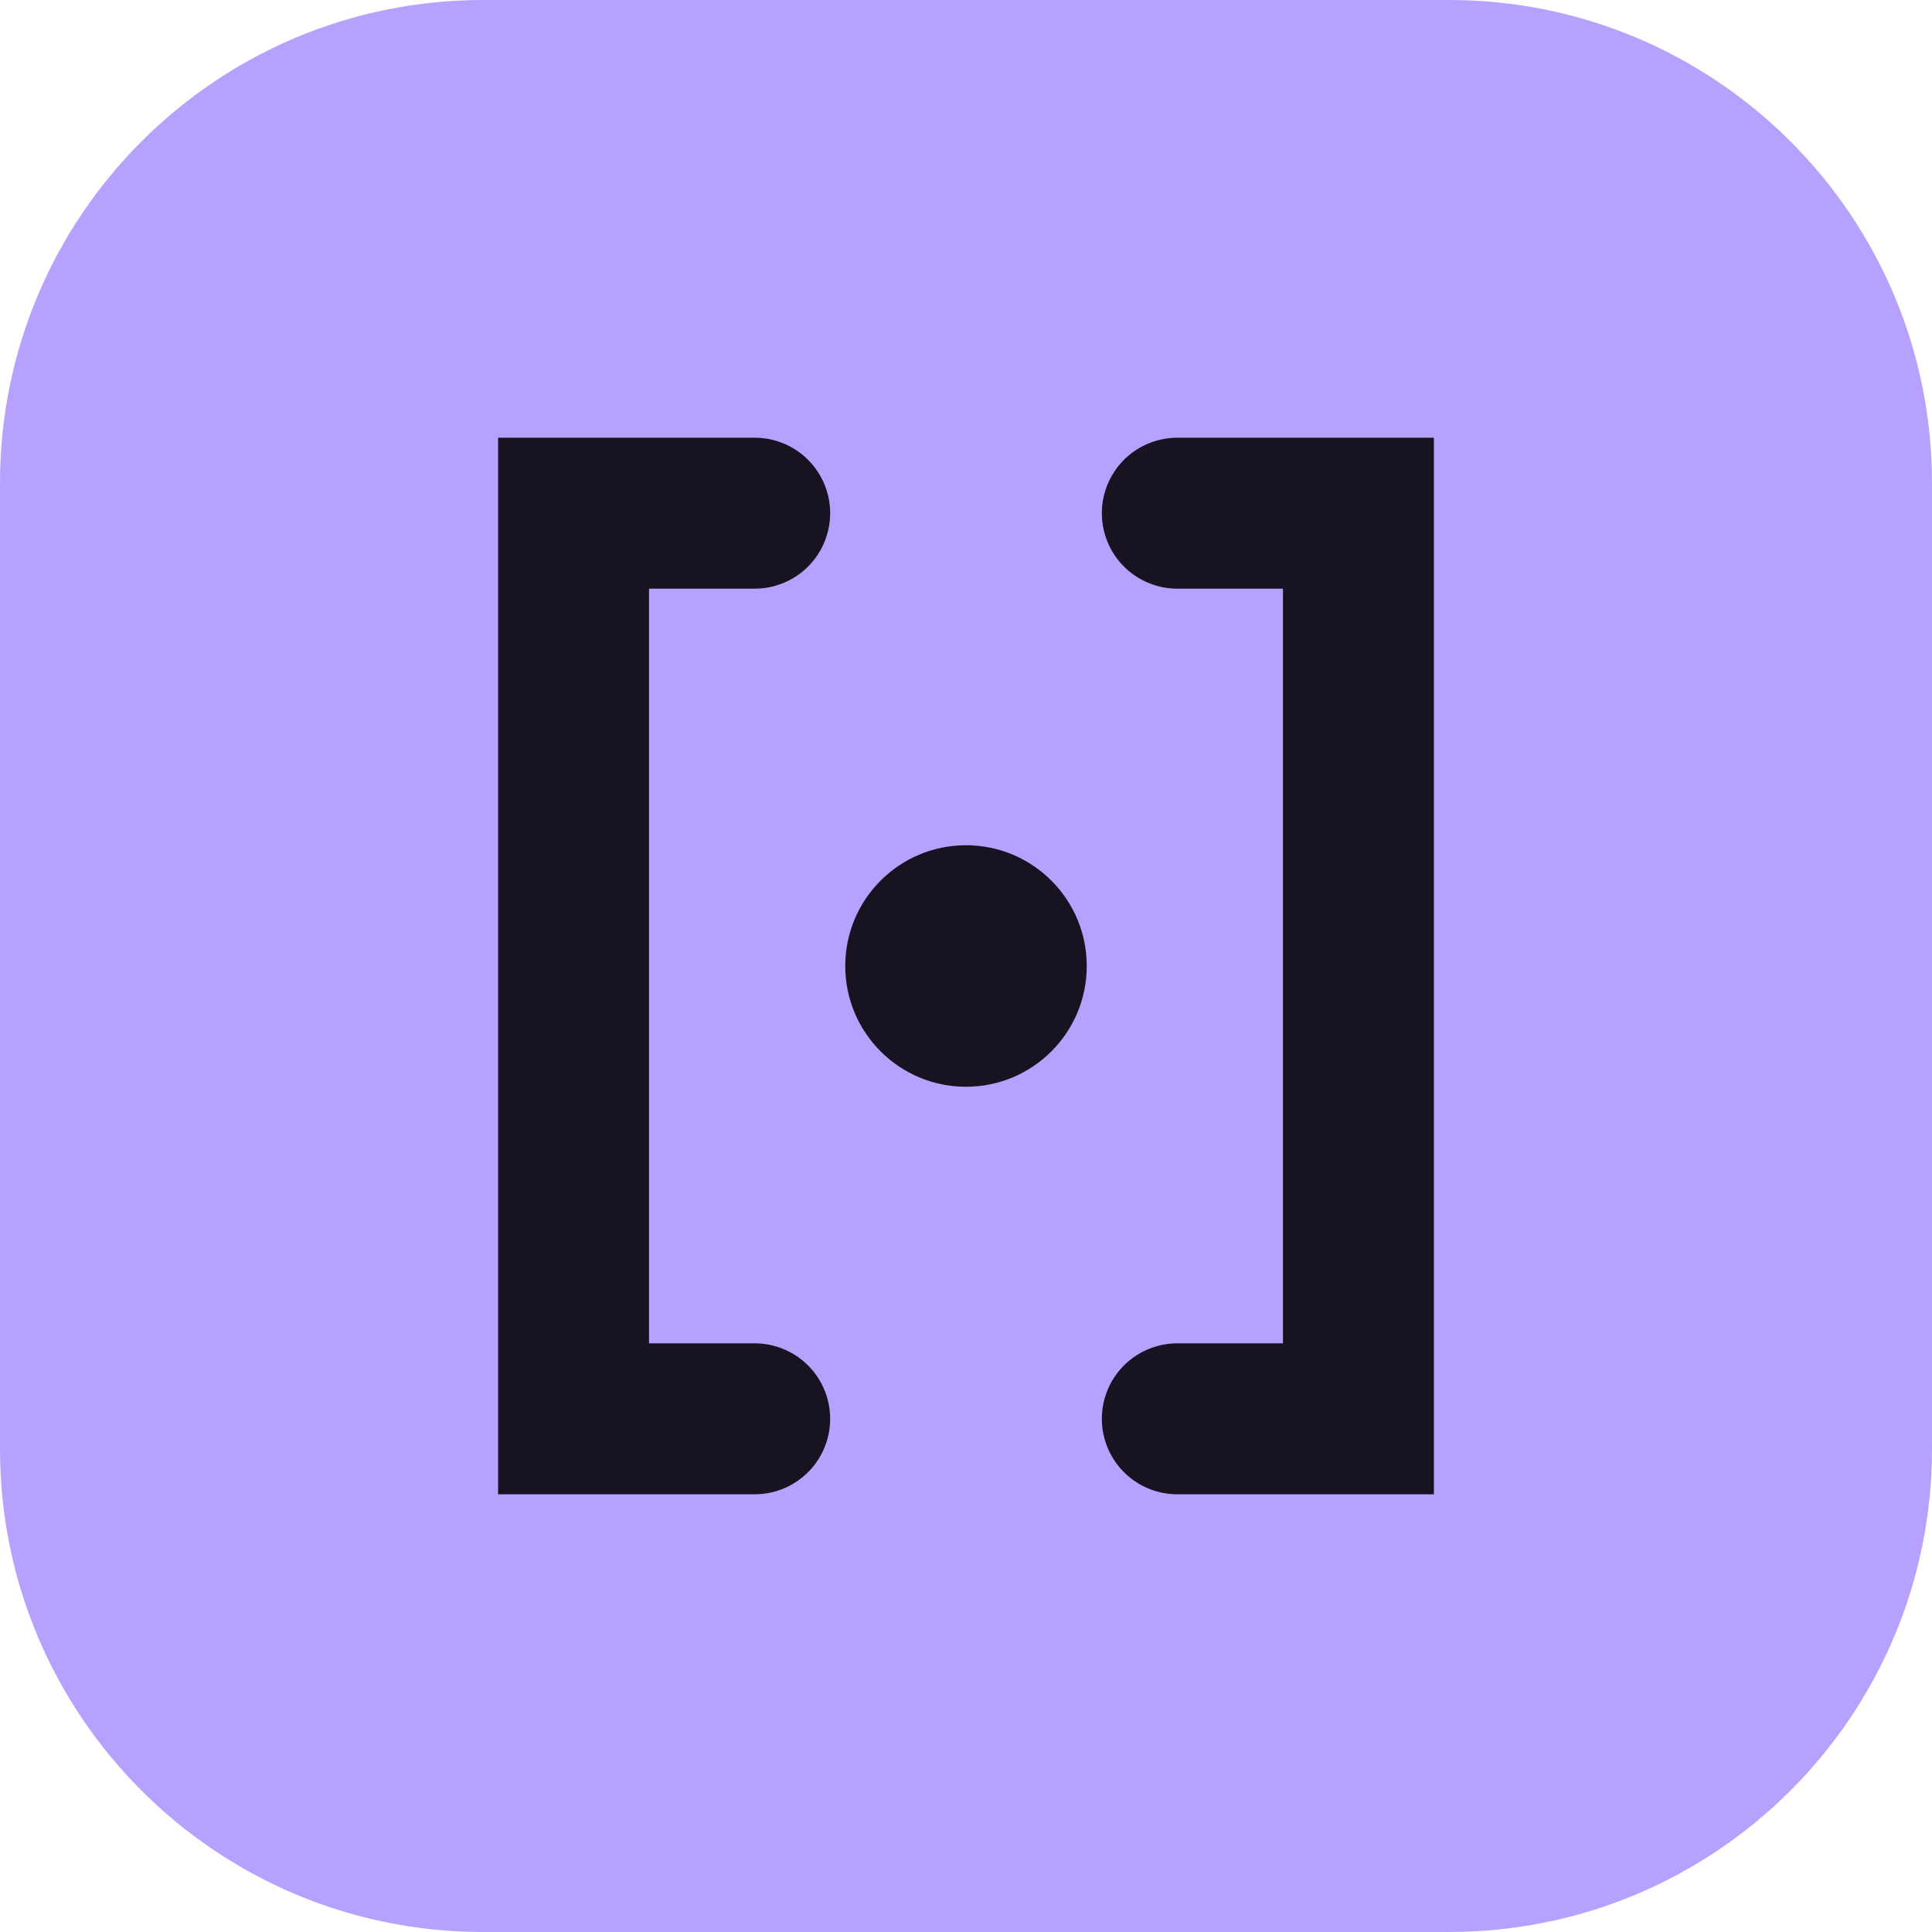
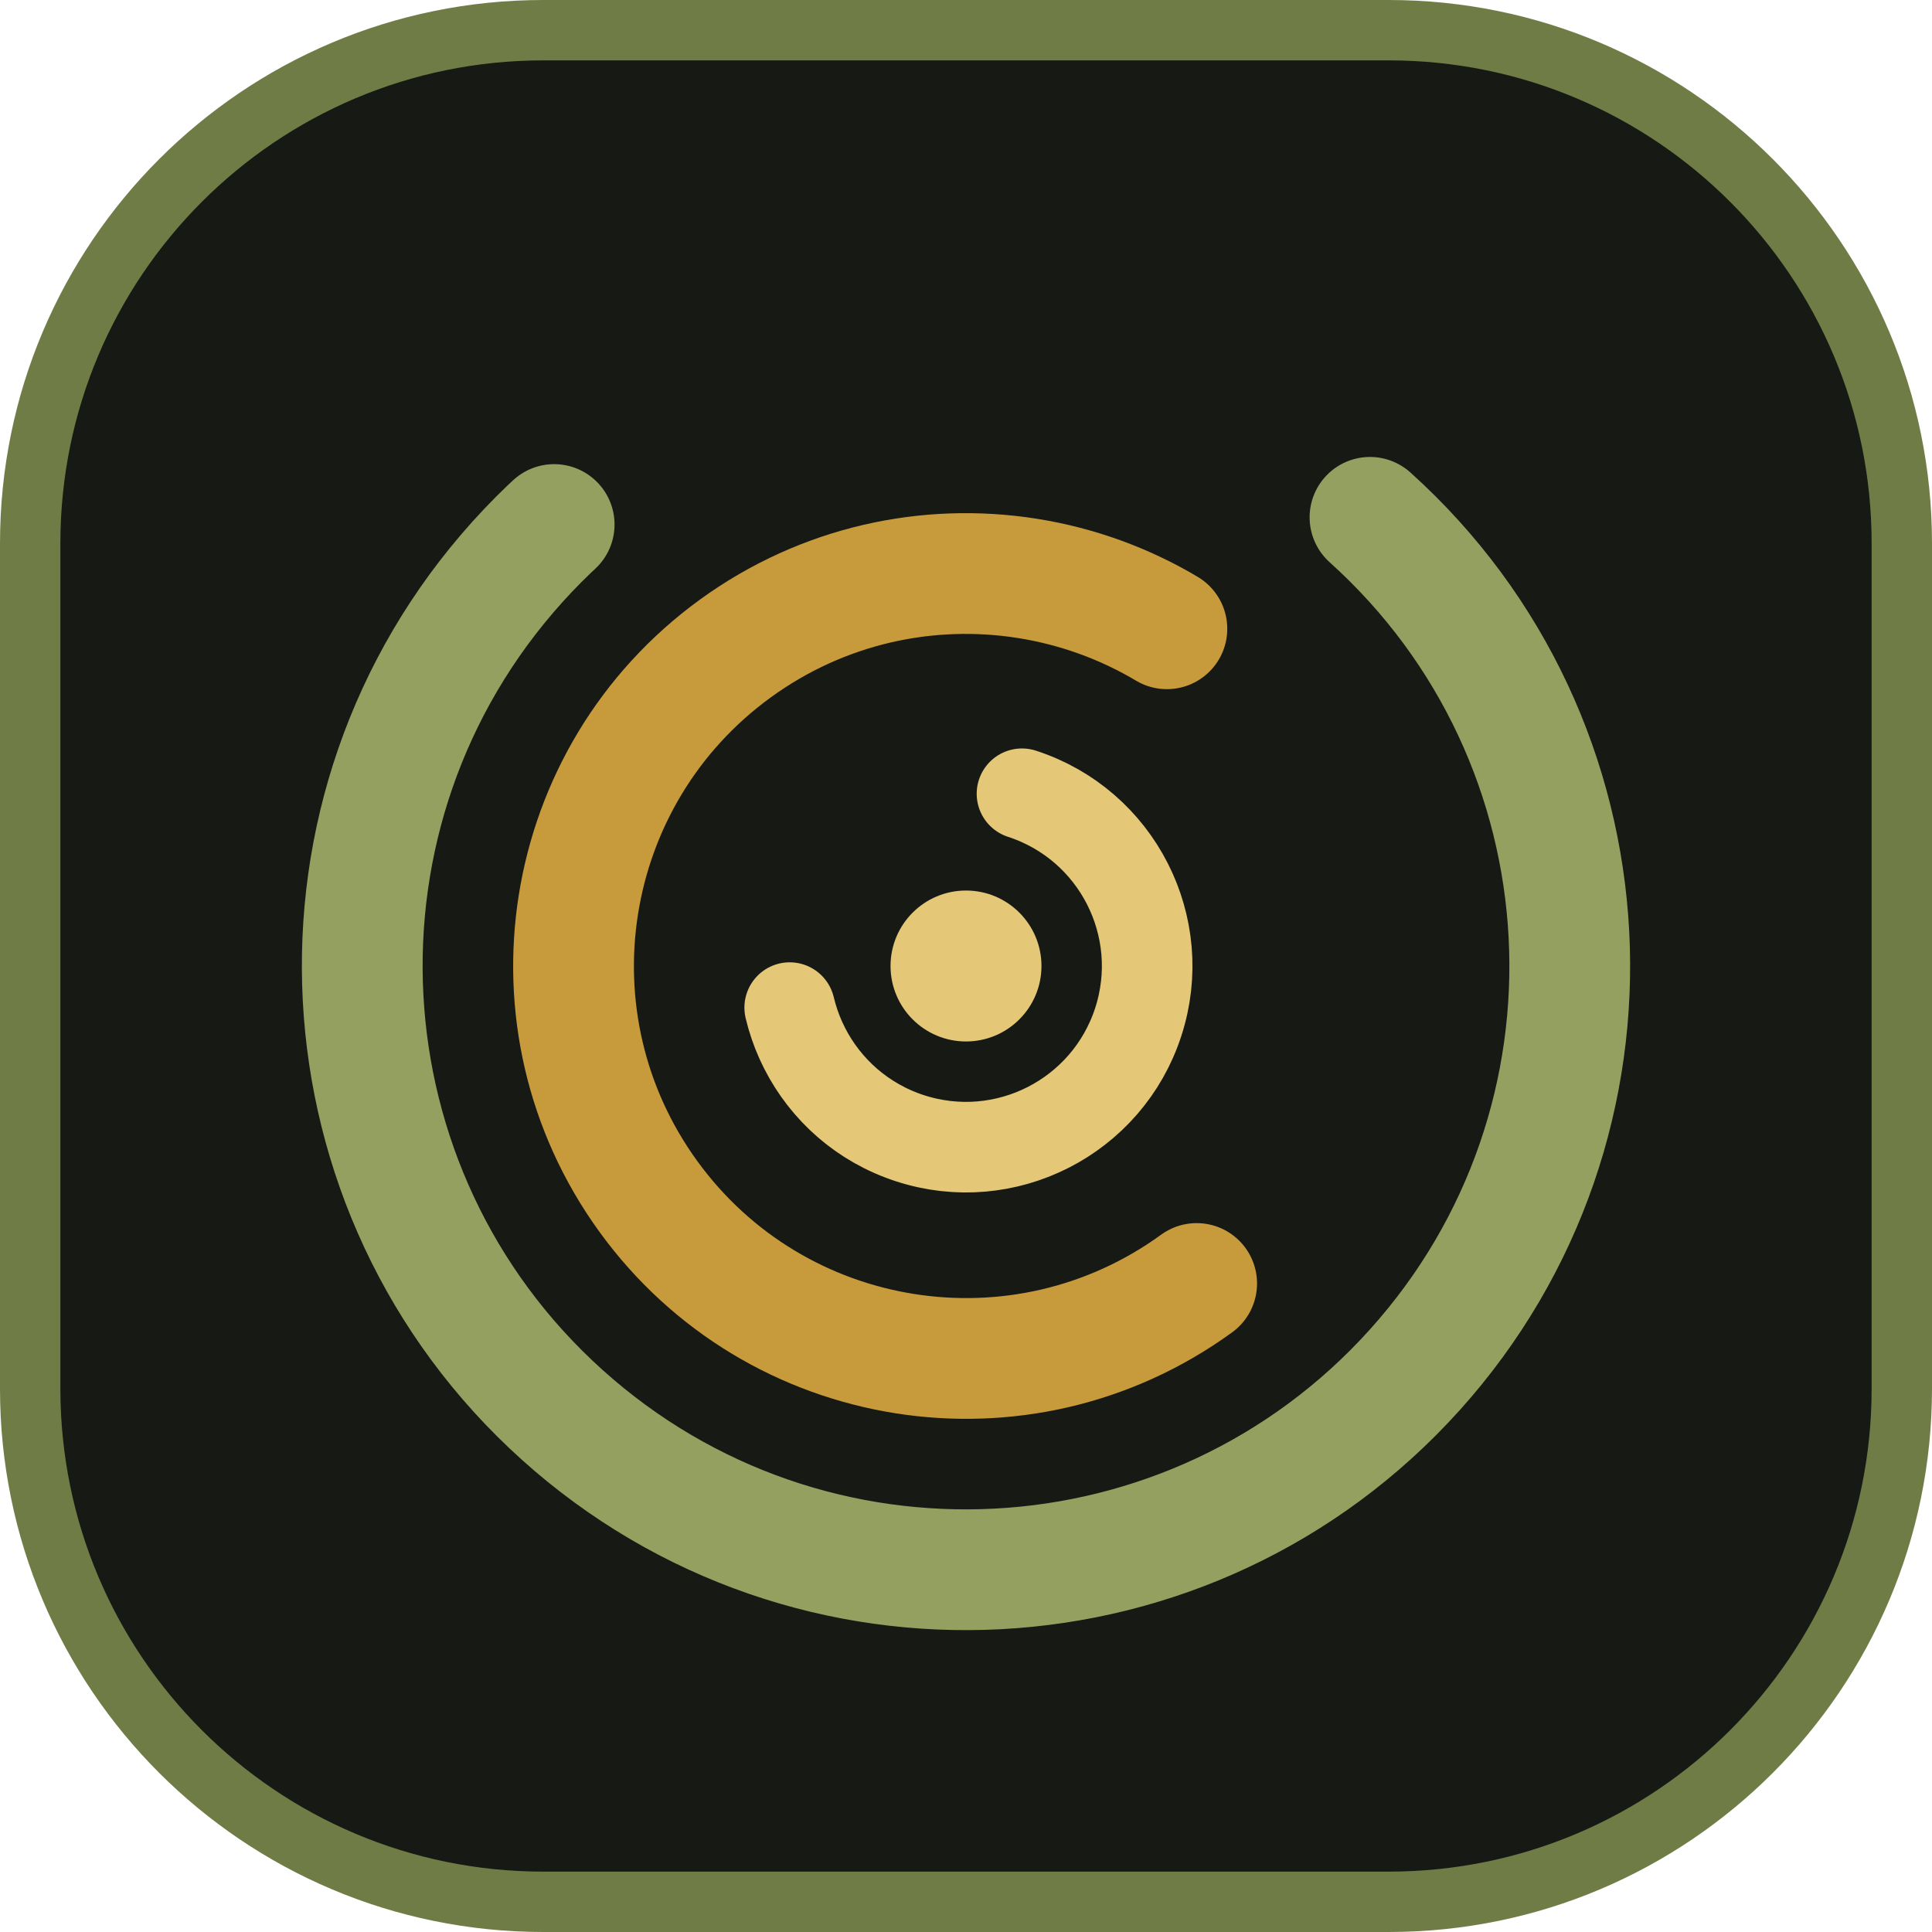
<svg xmlns="http://www.w3.org/2000/svg" viewBox="0 0 64 64">
-   <rect width="64" height="64" rx="16" fill="#b6a1ff" />
-   <path d="M25 17h-6v30h6M39 17h6v30h-6" fill="none" stroke="#171321" stroke-width="5" stroke-linecap="round" />
-   <circle cx="32" cy="32" r="4" fill="#171321" />
+   <rect x="1" y="1" width="62" height="62" rx="17" fill="#171914" stroke="#6f7c45" stroke-width="2" />
+   <g fill="none" stroke-linecap="round">
+     <circle cx="32" cy="32" r="20" stroke="#93a060" stroke-width="4" stroke-dasharray="96 30" transform="rotate(-48 32 32)" />
+     <circle cx="32" cy="32" r="13" stroke="#c79a3b" stroke-width="4" stroke-dasharray="56 26" transform="rotate(54 32 32)" />
+     <circle cx="32" cy="32" r="6" stroke="#e4c777" stroke-width="3" stroke-dasharray="25 13" transform="rotate(-72 32 32)" />
+   </g>
+   <circle cx="32" cy="32" r="2.5" fill="#e4c777" />
</svg>
